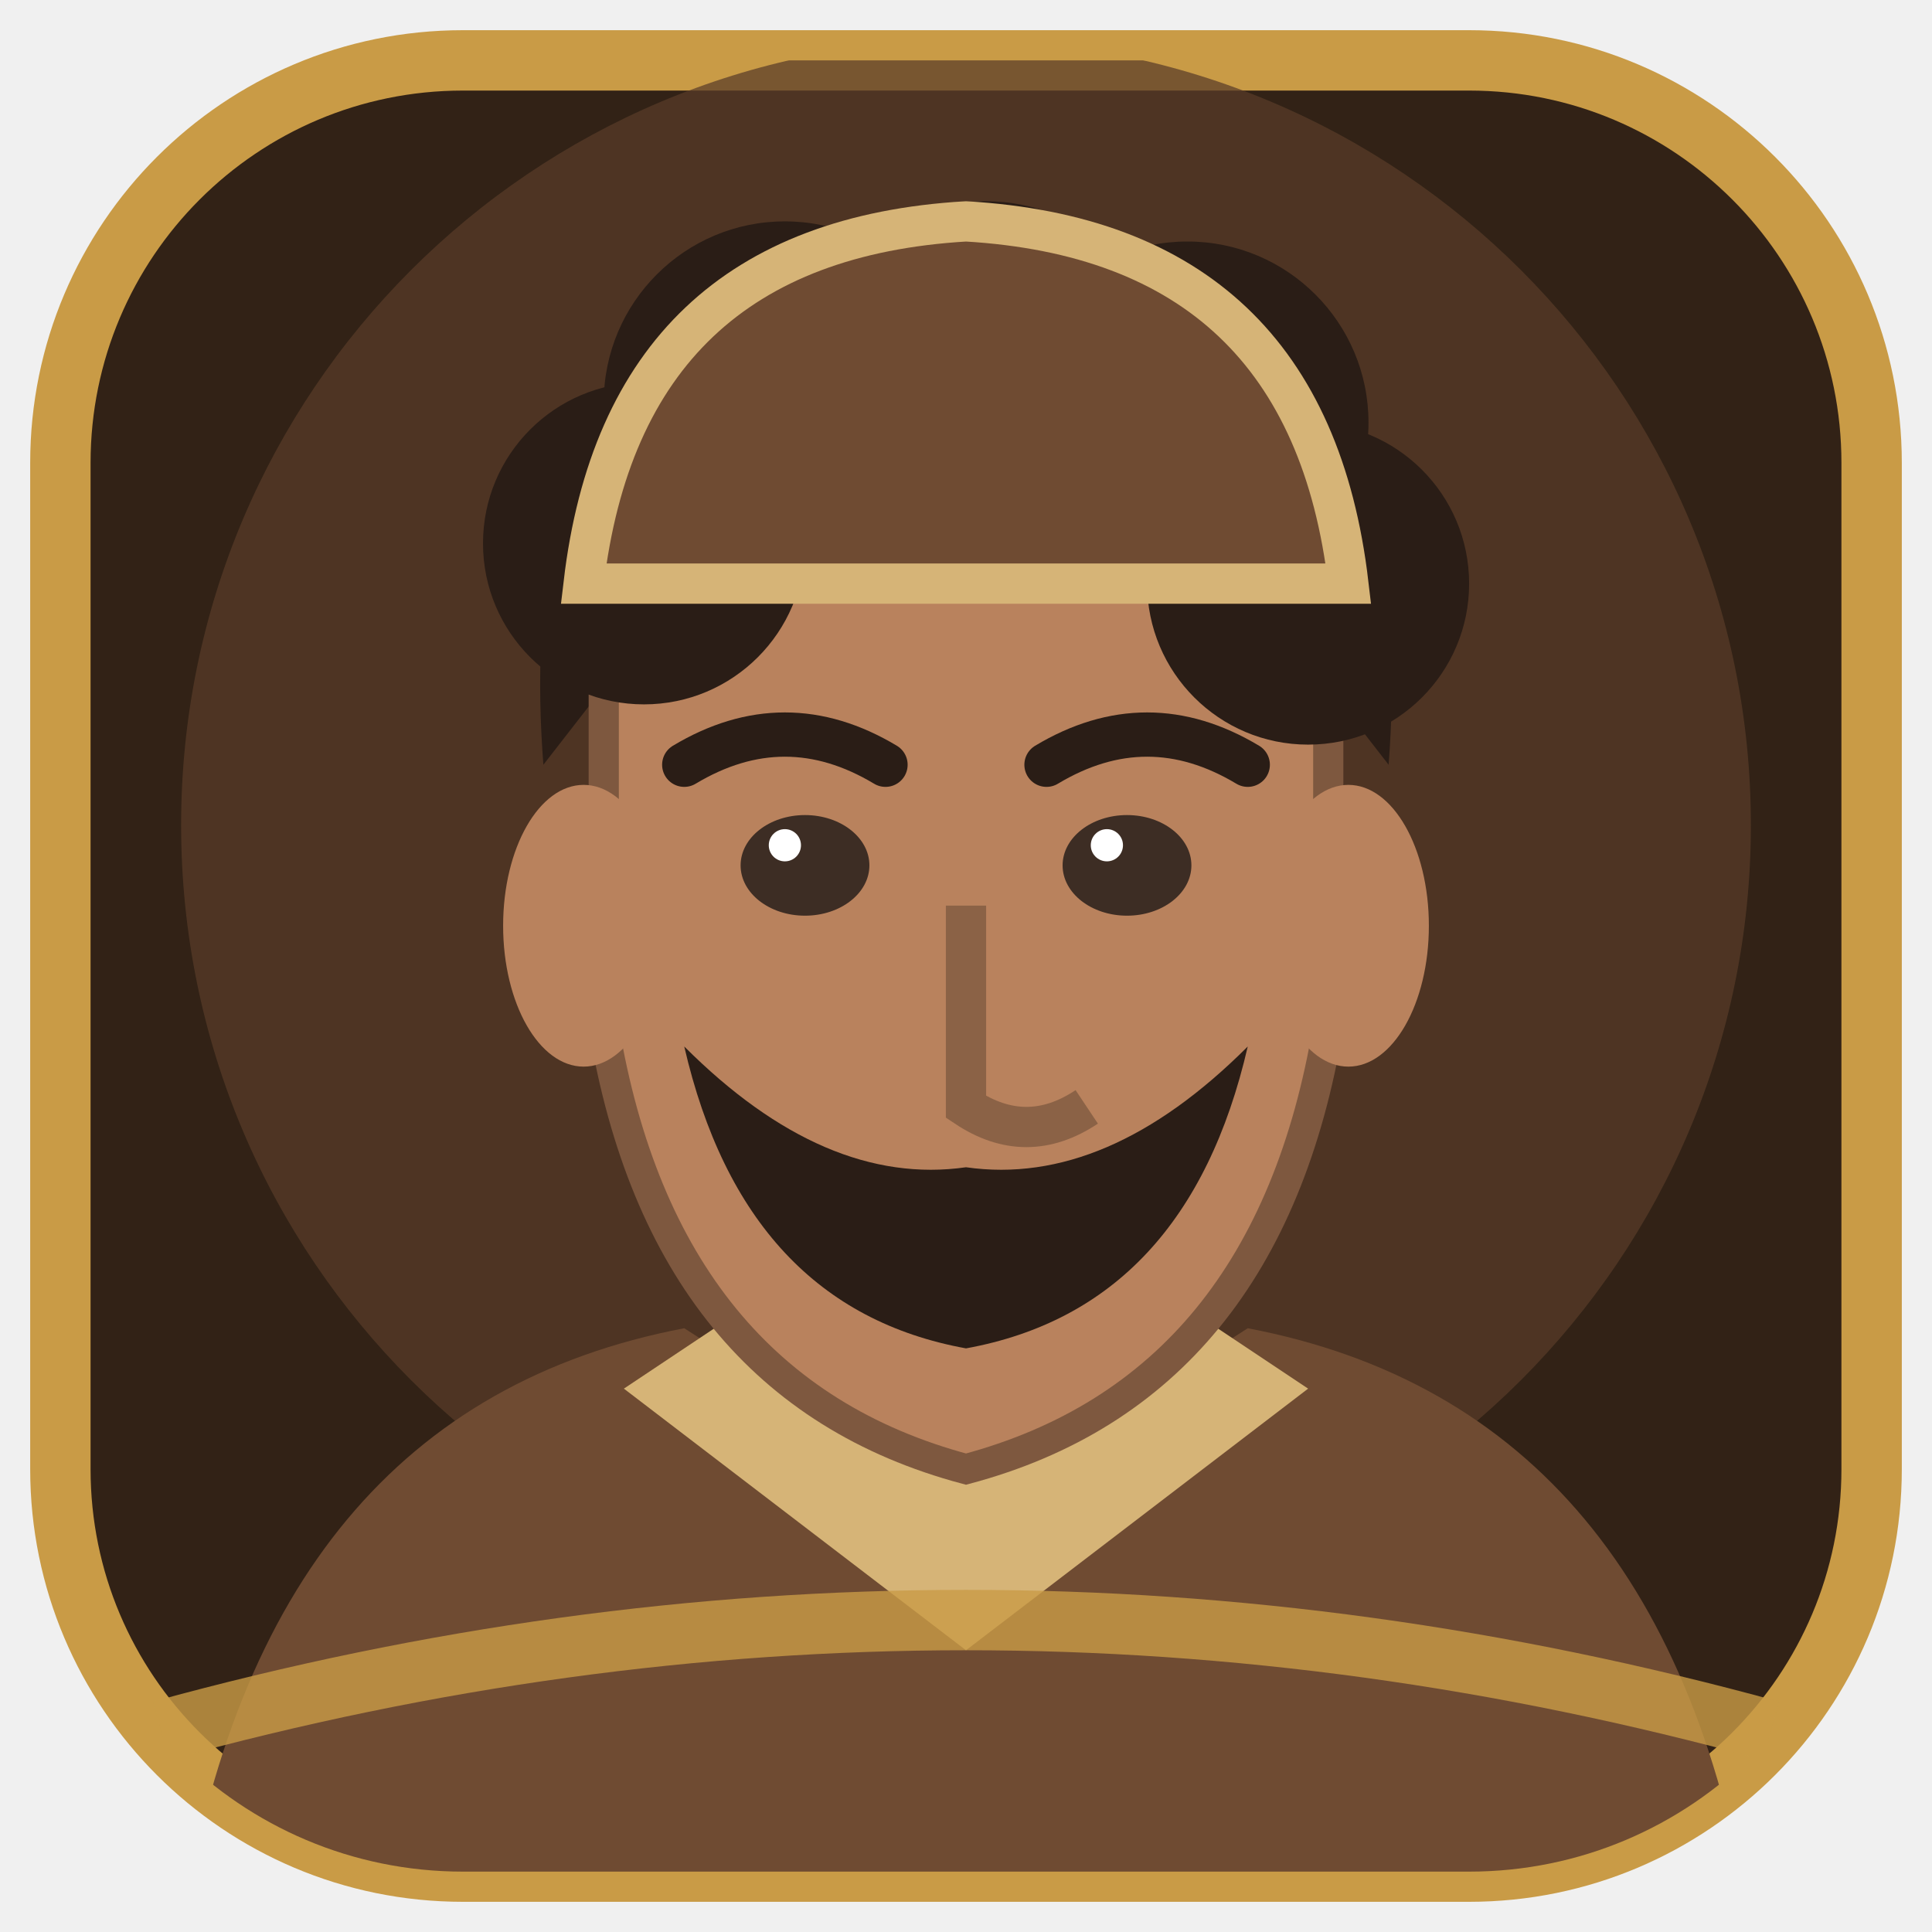
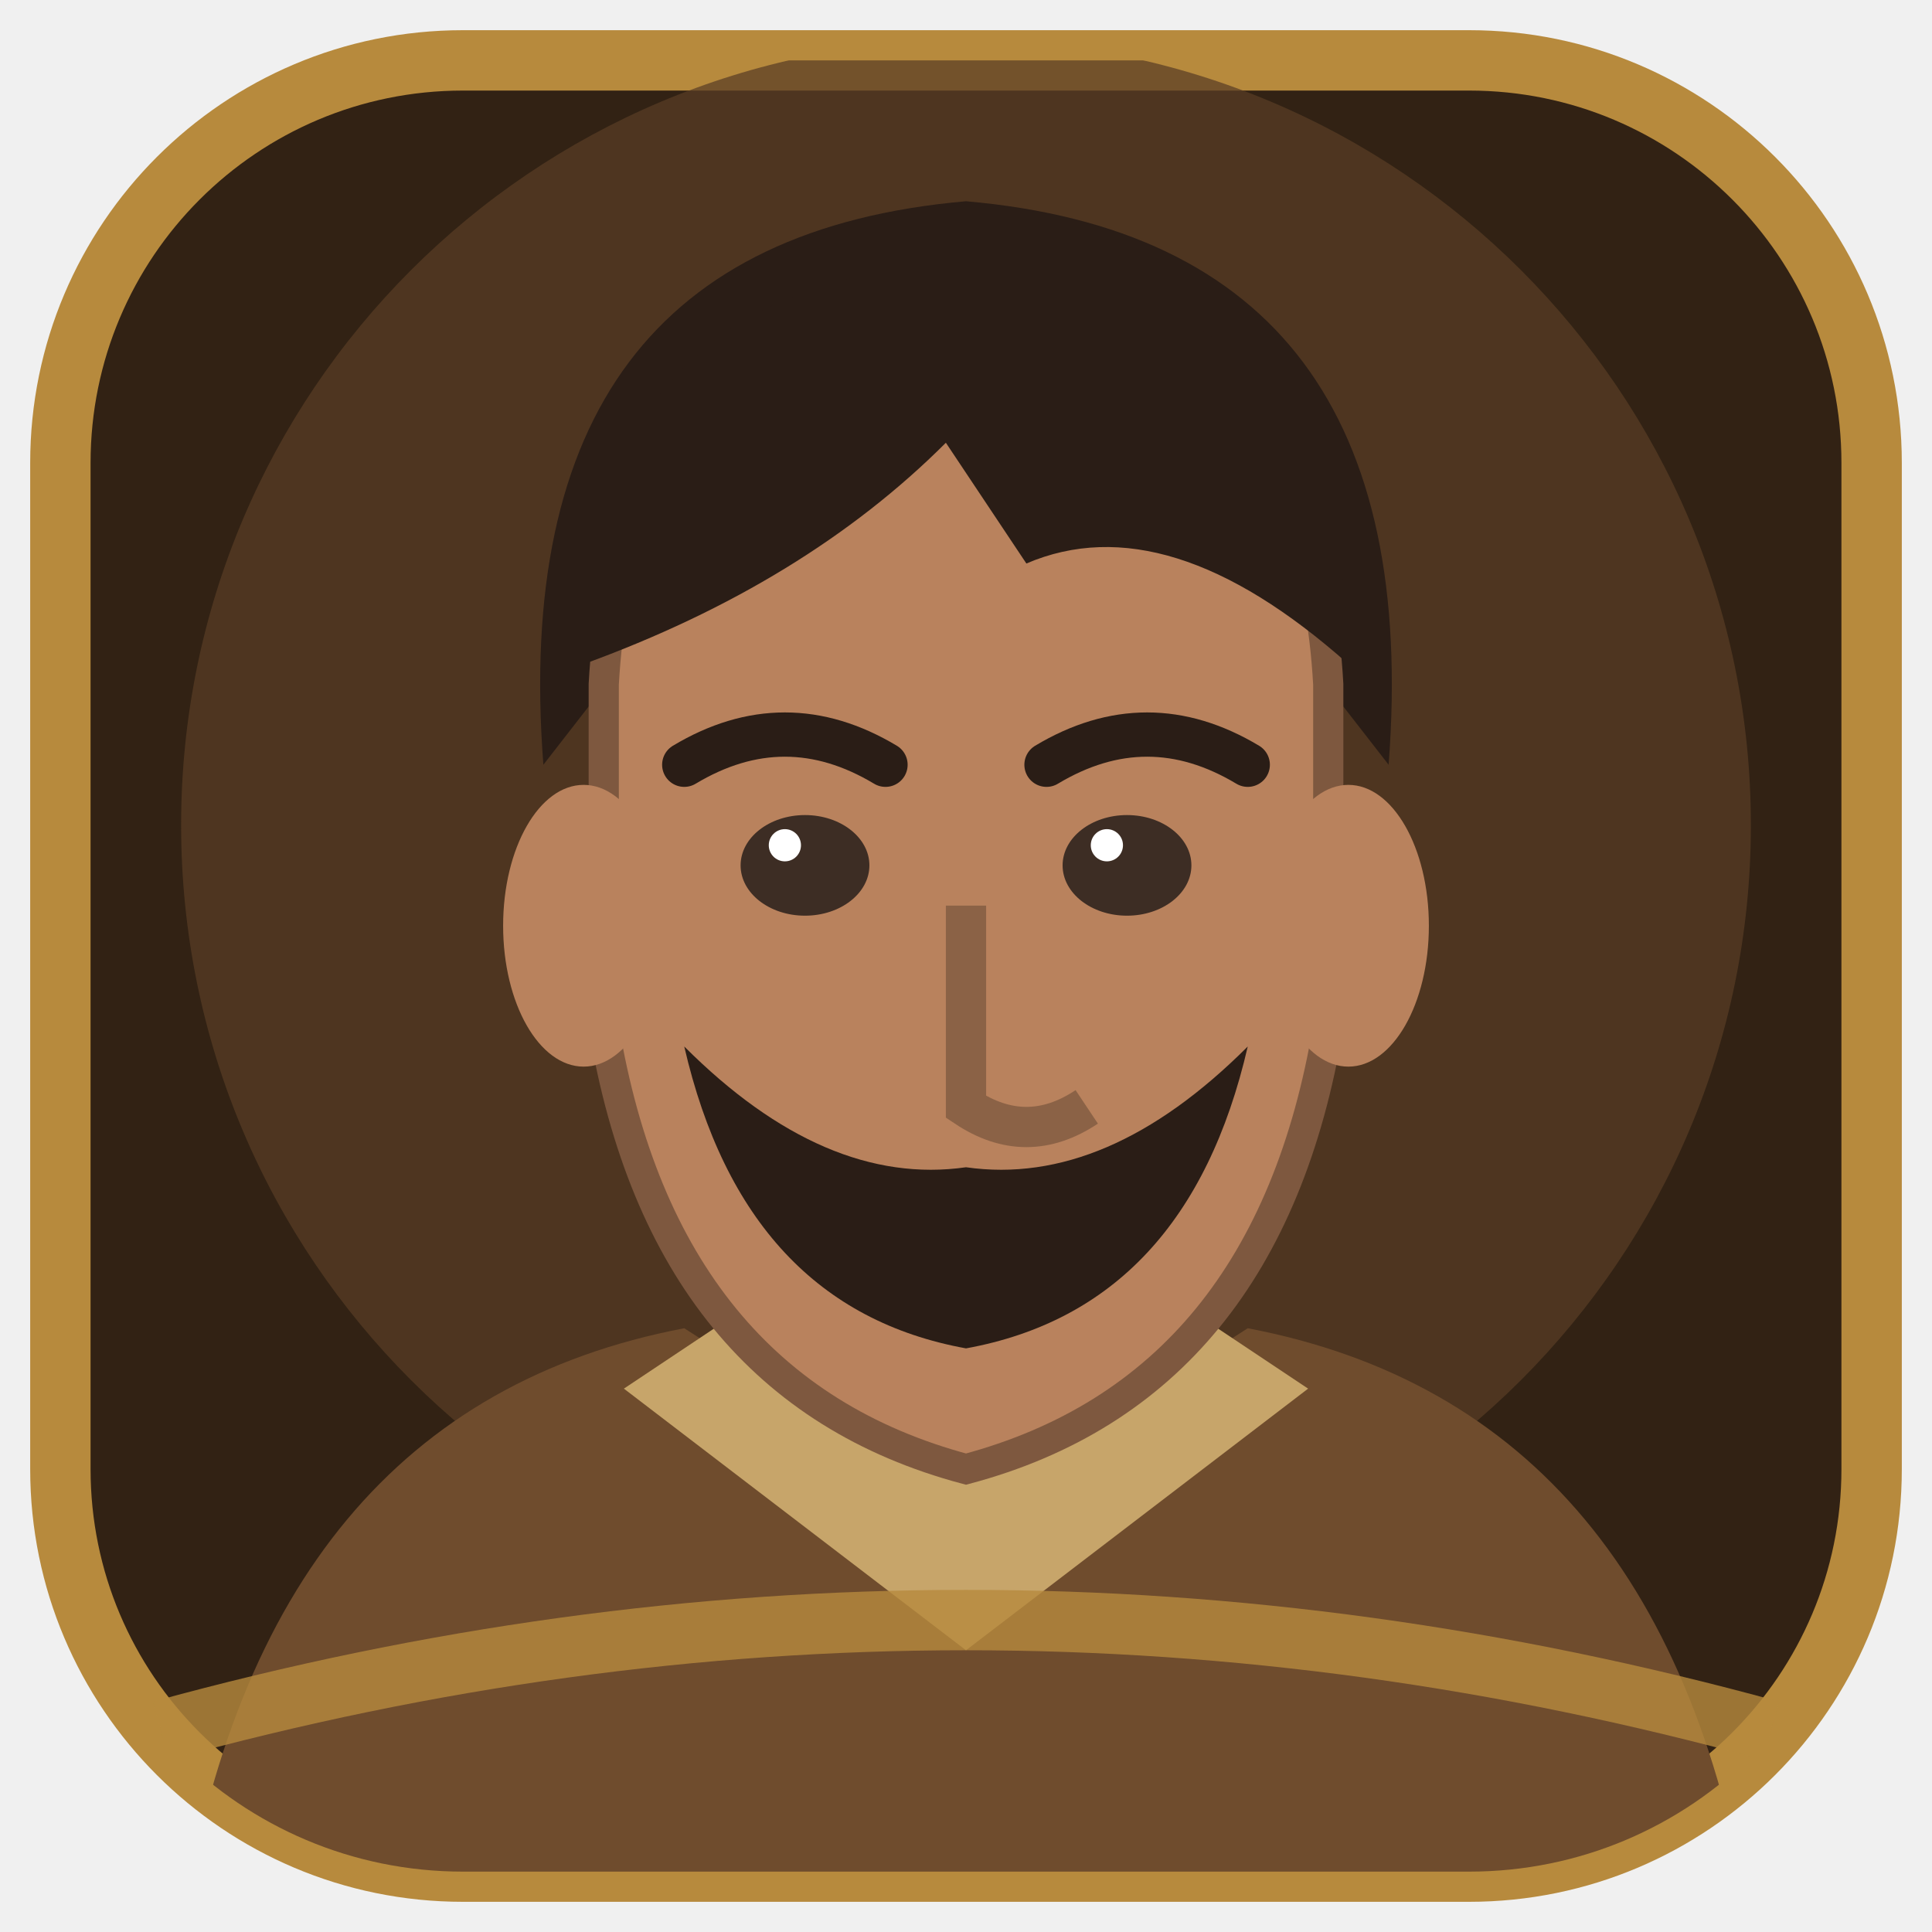
- <svg xmlns="http://www.w3.org/2000/svg" viewBox="0 0 96 96" role="img" aria-labelledby="title desc" data-character="nimrod">
+ <svg xmlns="http://www.w3.org/2000/svg" viewBox="0 0 96 96" role="img" aria-labelledby="title desc" data-character="noah">
  <defs>
    <clipPath id="frame">
      <rect x="3" y="3" width="90" height="90" rx="20" />
    </clipPath>
  </defs>
-   <rect x="3" y="3" width="90" height="90" rx="20" fill="#322216" stroke="#c99b46" stroke-width="3" />
+   <rect x="3" y="3" width="90" height="90" rx="20" fill="#322214" stroke="#b78a3d" stroke-width="3" />
  <g clip-path="url(#frame)">
-     <circle cx="48" cy="41" r="39" fill="#593c28" opacity=".72" />
-     <path d="M9 96Q13 70 34 66L48 75 62 66Q83 70 87 96Z" fill="#6f4b32" />
-     <path d="M31 69L48 82 65 69 59 65 48 73 37 65Z" fill="#d6b477" />
+     <circle cx="48" cy="41" r="39" fill="#593d24" opacity=".72" />
+     <path d="M9 96Q13 70 34 66L48 75 62 66Q83 70 87 96Z" fill="#6f4c2d" />
+     <path d="M31 69L48 82 65 69 59 65 48 73 37 65Z" fill="#c7a56a" />
    <path d="M27 38Q25 12 48 10Q71 12 69 38L62 29Q48 16 34 29Z" fill="#2a1d16" />
    <path d="M30 34Q31 16 48 15Q65 16 66 34V51Q63 69 48 73Q33 69 30 51Z" fill="#b9825d" stroke="#7e583f" stroke-width="1.5" />
    <ellipse cx="29" cy="46" rx="4" ry="7" fill="#b9825d" />
    <ellipse cx="67" cy="46" rx="4" ry="7" fill="#b9825d" />
-     <g fill="#2a1d16">
-       <circle cx="32" cy="27" r="8" />
-       <circle cx="39" cy="20" r="9" />
-       <circle cx="49" cy="19" r="9" />
-       <circle cx="59" cy="21" r="9" />
-       <circle cx="65" cy="29" r="8" />
-     </g>
+     <path d="M29 33Q29 14 48 13Q67 14 67 33Q58 25 51 28L47 22Q40 29 29 33Z" fill="#2a1d16" />
    <path d="M34 38q5-3 10 0M52 38q5-3 10 0" fill="none" stroke="#2a1d16" stroke-width="2.2" stroke-linecap="round" />
    <ellipse cx="40" cy="43" rx="3.2" ry="2.5" fill="#3d2d24" />
    <ellipse cx="56" cy="43" rx="3.2" ry="2.5" fill="#3d2d24" />
    <circle cx="39" cy="42" r=".8" fill="#fff" />
    <circle cx="55" cy="42" r=".8" fill="#fff" />
    <path d="M48 45v10q3 2 6 0" fill="none" stroke="#8b6246" stroke-width="2" />
    <path d="M43 60q5 3 10 0" fill="none" stroke="#985e50" stroke-width="2" stroke-linecap="round" />
    <path d="M34 52Q37 65 48 67Q59 65 62 52Q55 59 48 58Q41 59 34 52Z" fill="#2a1d16" />
-     <path d="M29 29Q31 12 48 11Q65 12 67 29Z" fill="#6f4b32" stroke="#d6b477" stroke-width="2" />
-     <path d="M8 86Q48 75 88 86" fill="none" stroke="#c99b46" stroke-width="3" opacity=".8" />
+     <path d="M8 86Q48 75 88 86" fill="none" stroke="#b78a3d" stroke-width="3" opacity=".8" />
  </g>
</svg>
